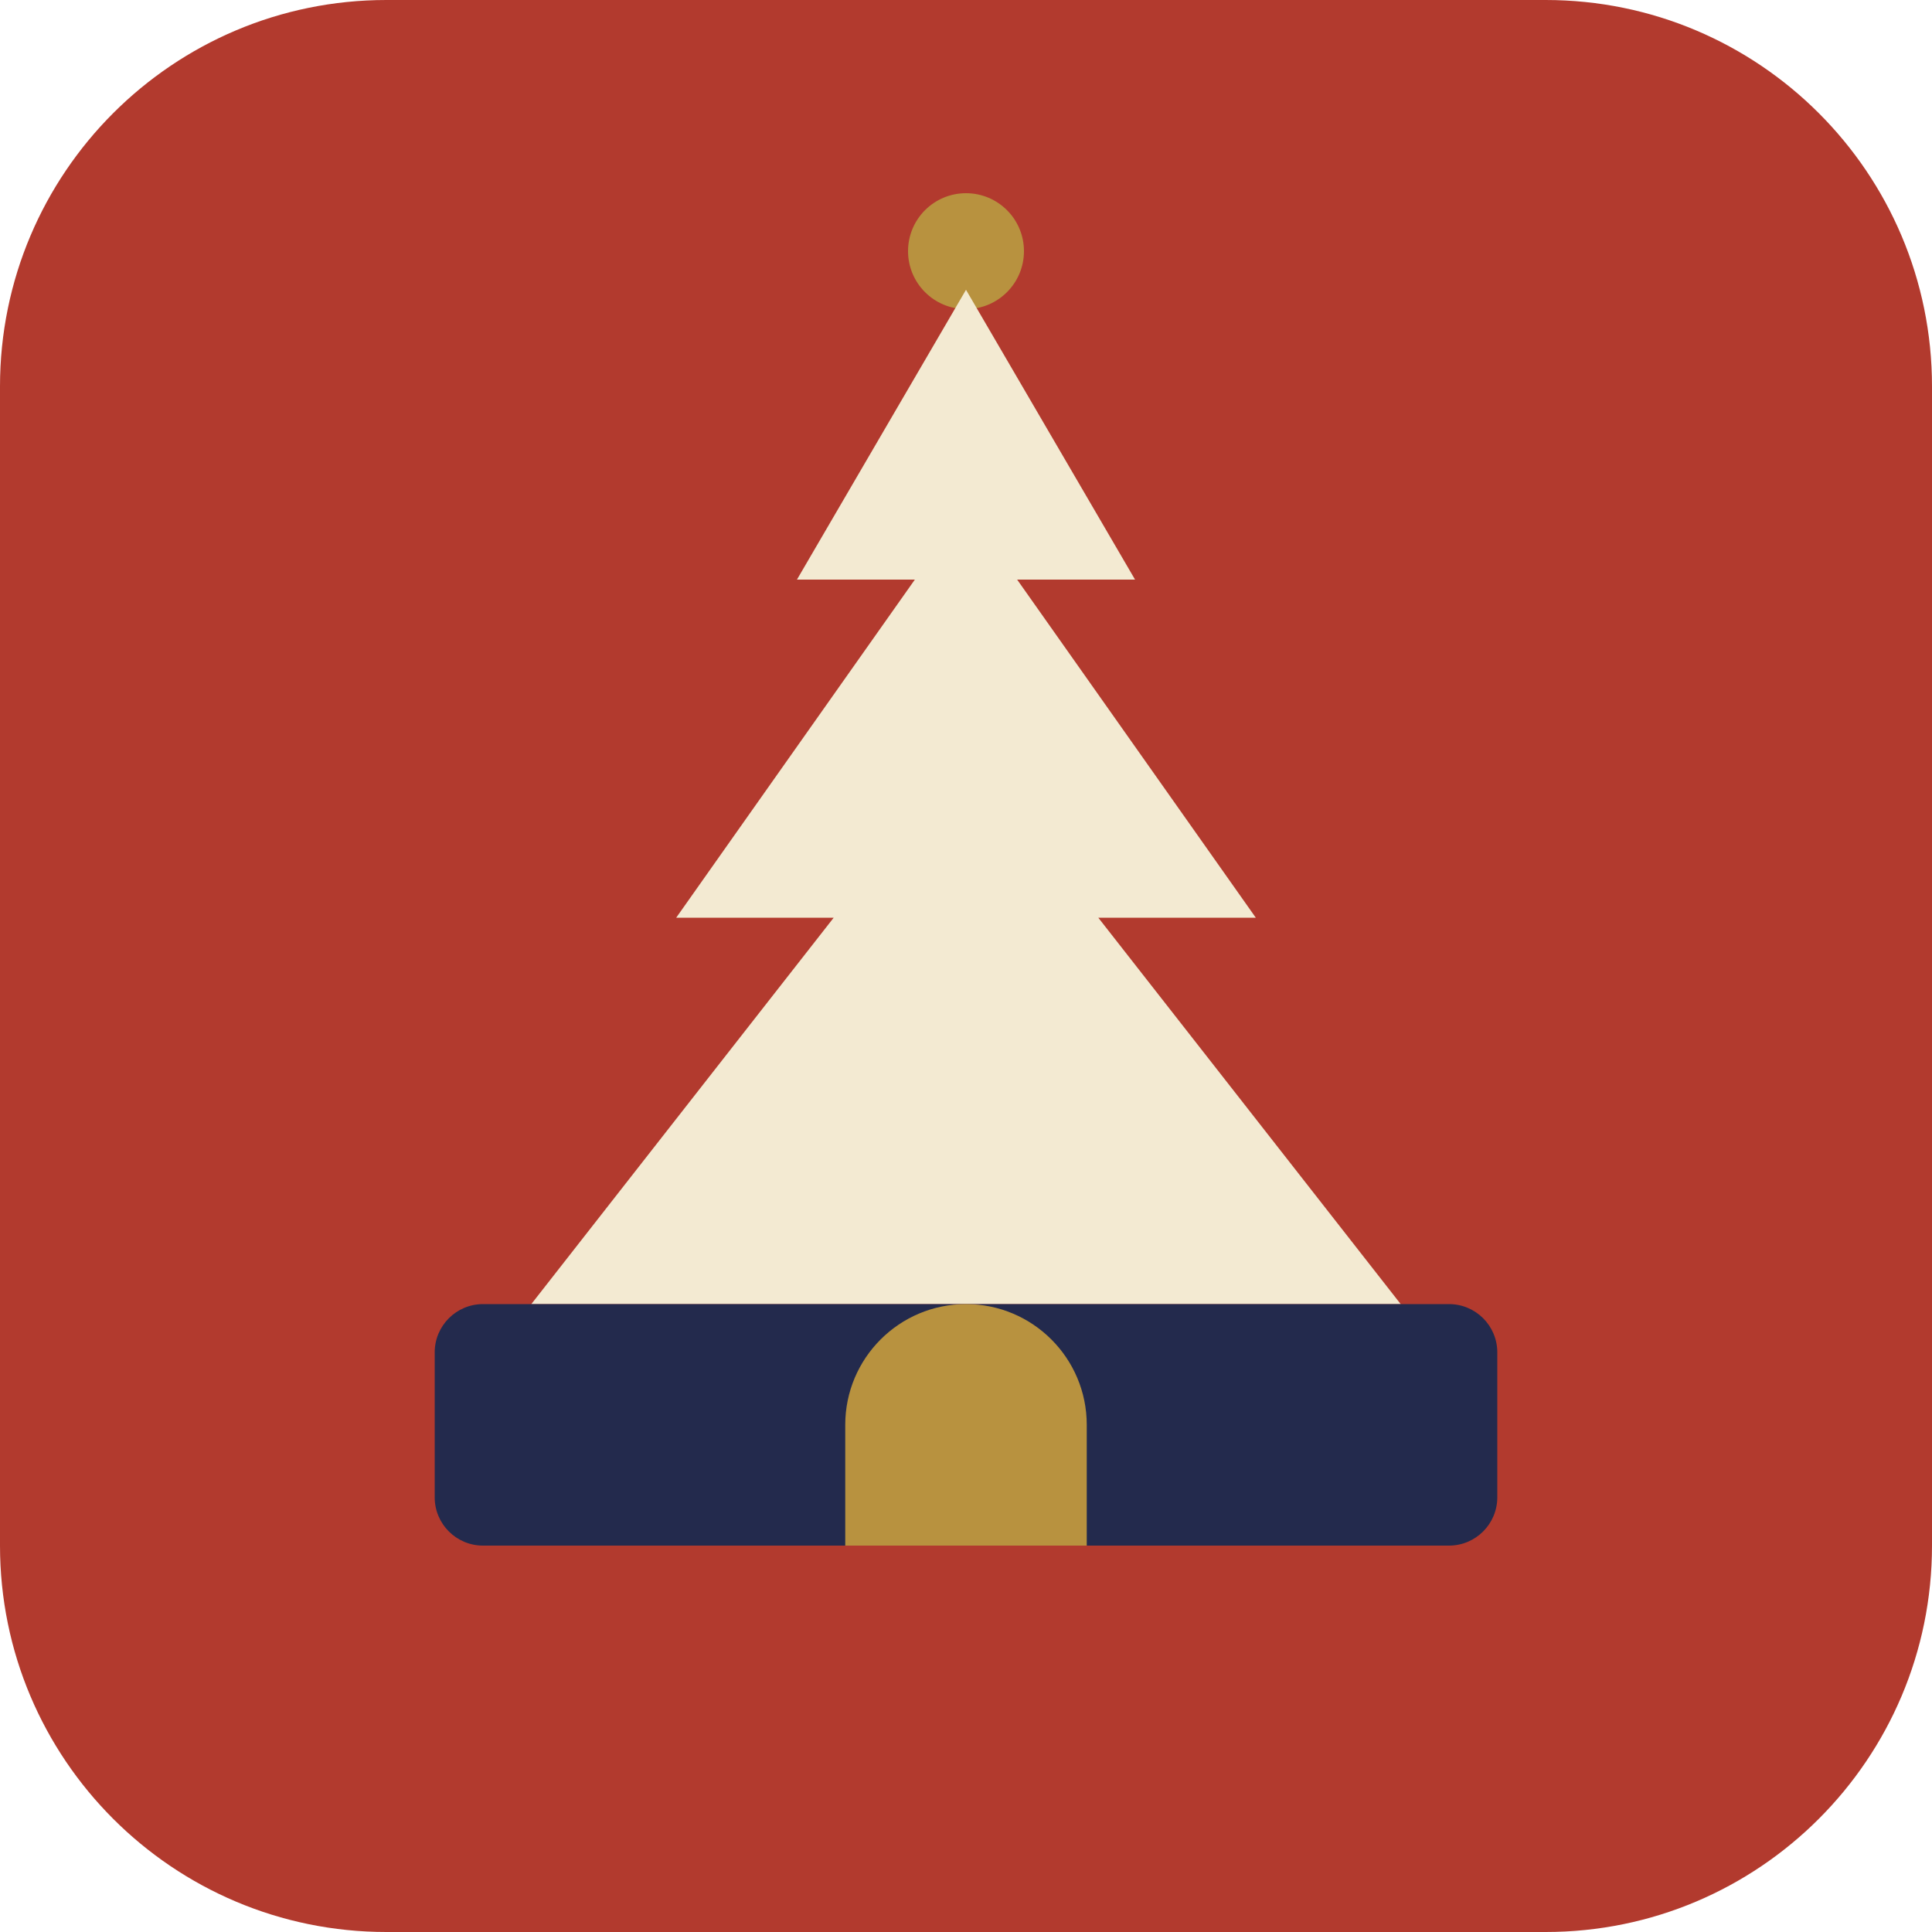
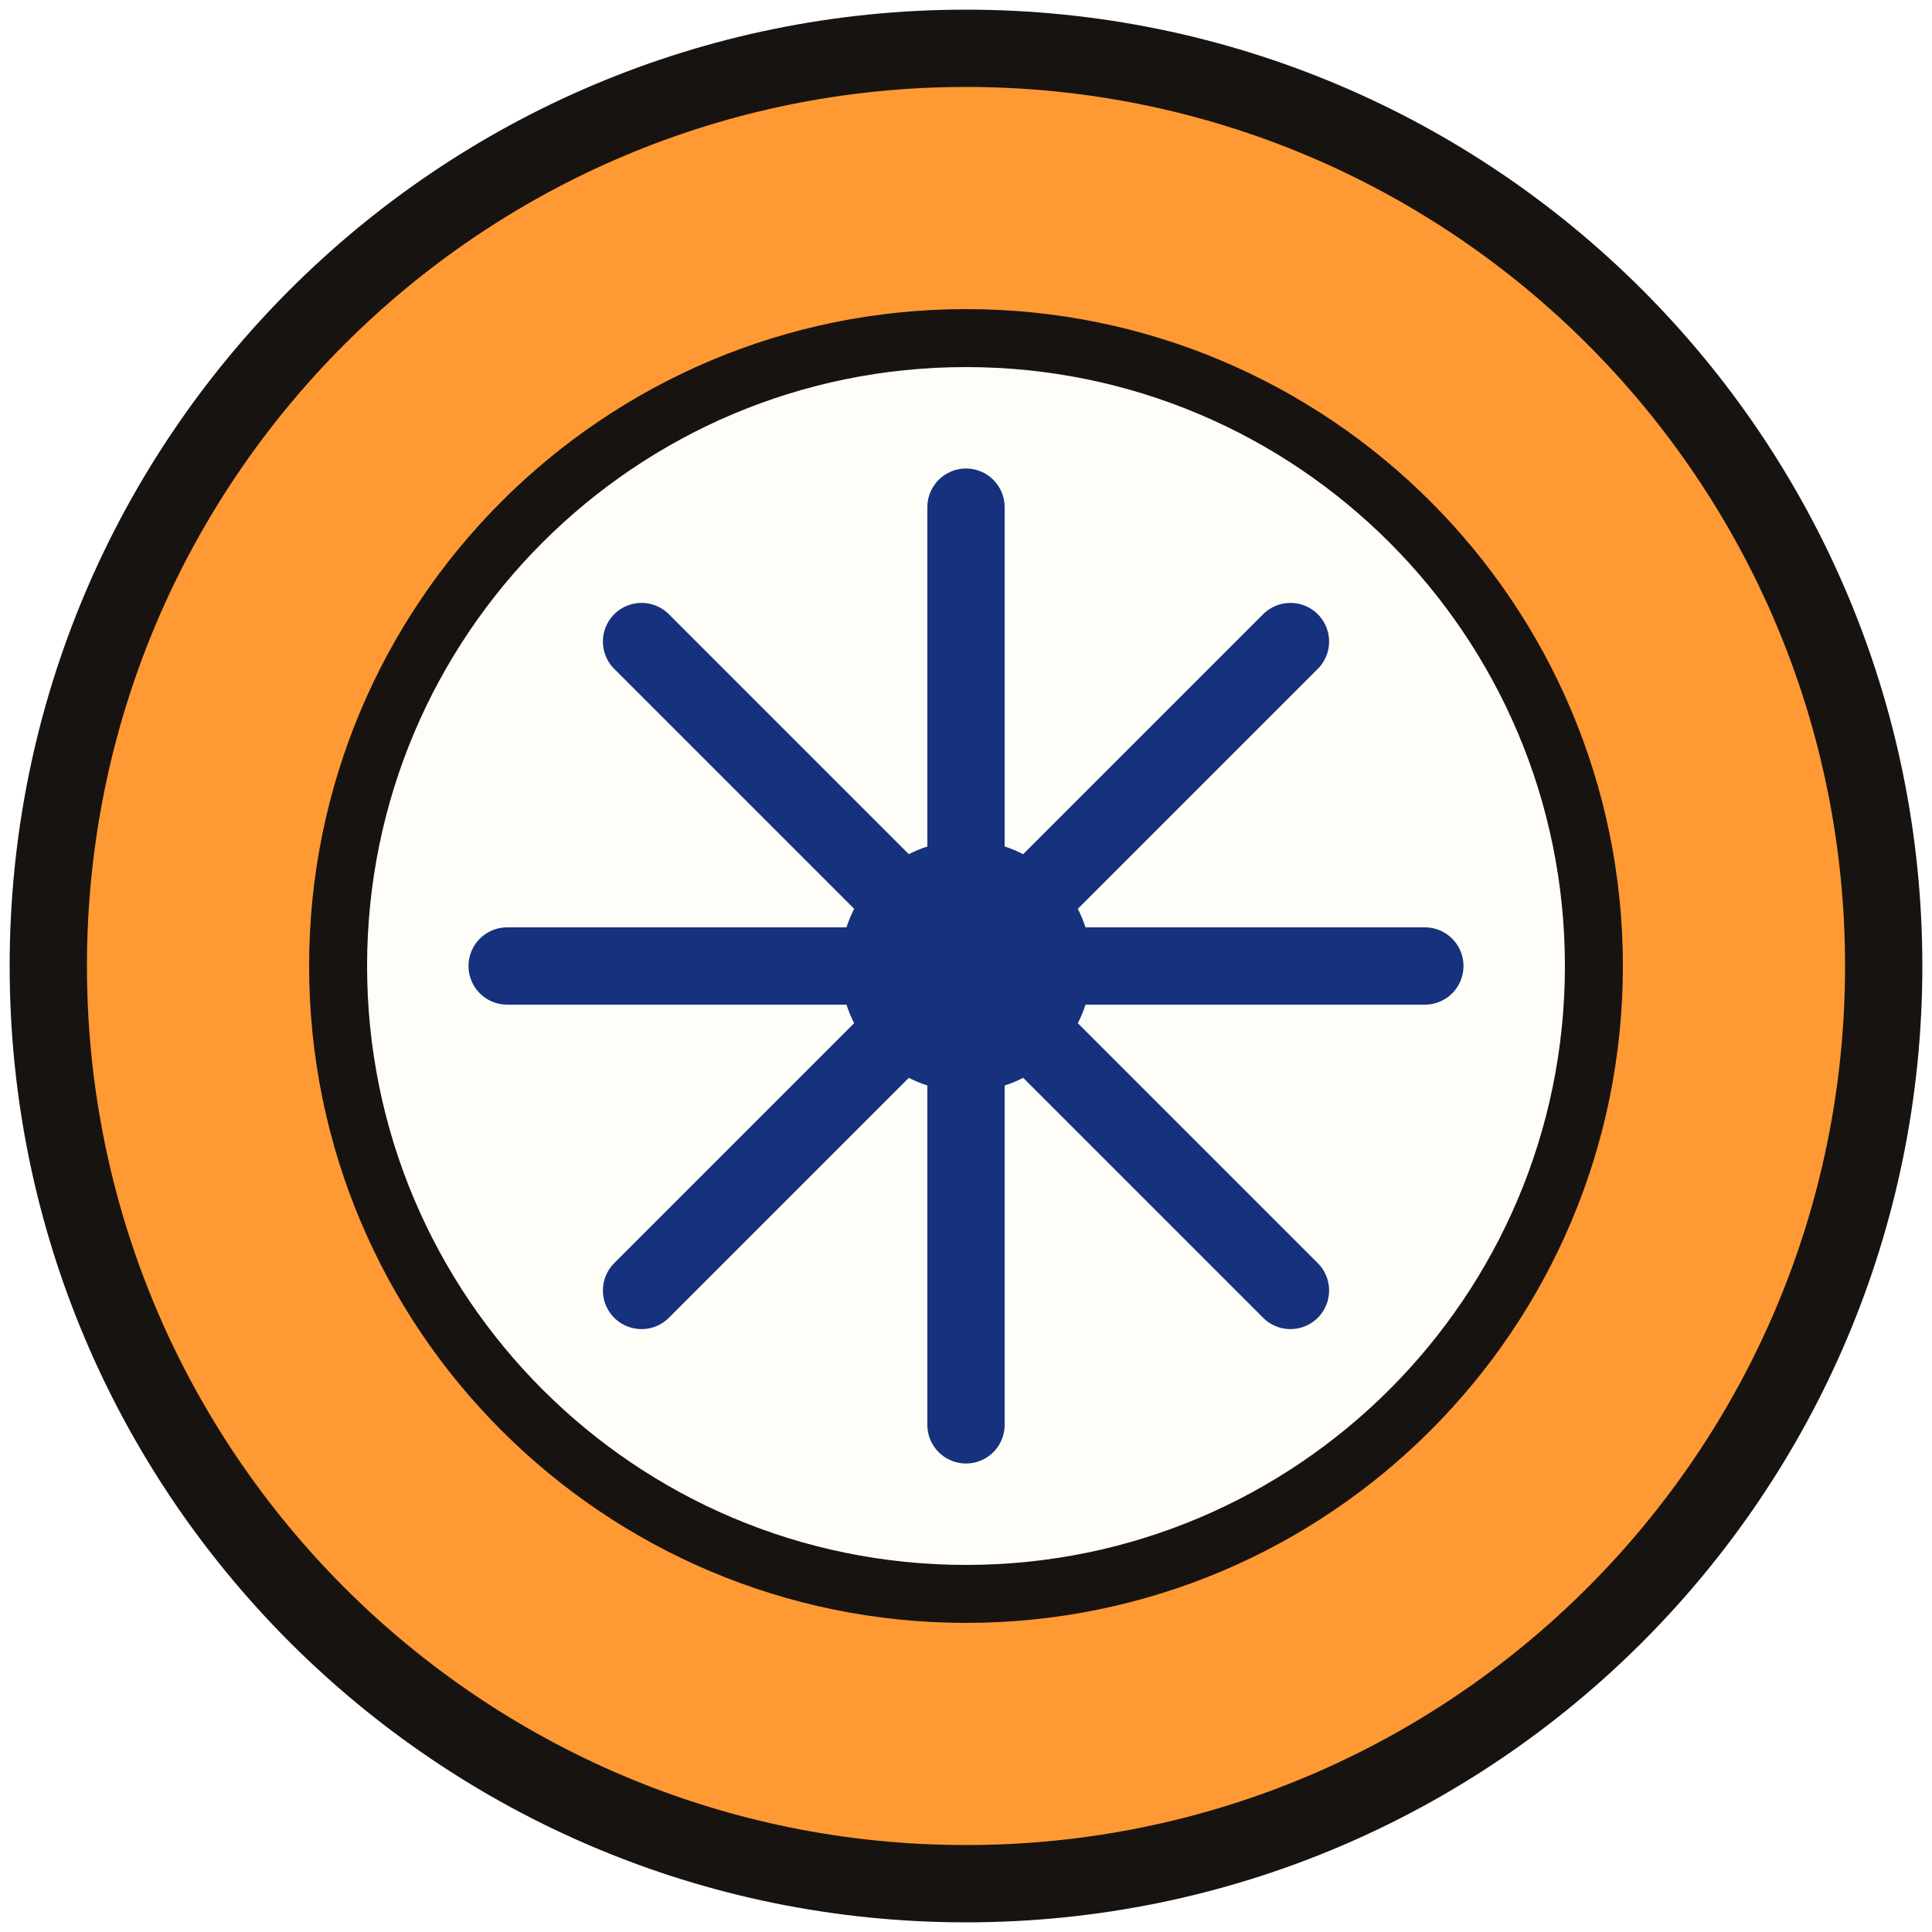
<svg xmlns="http://www.w3.org/2000/svg" viewBox="0 0 40 40">
-   <rect width="40" height="40" rx="8" fill="#B23A2E" />
-   <circle cx="20" cy="5.2" r="1.2" fill="#B8923F" />
-   <path d="M20 6l3.5 6h-7zM20 10.5l6 8.5H14zM20 15.5L29 27H11z" fill="#F3EAD2" />
-   <rect x="9" y="27" width="22" height="5" rx="1" fill="#232A4D" />
-   <path d="M17.5 32v-2.5a2.5 2.5 0 015 0V32z" fill="#B8923F" />
+   <circle cx="20" cy="20" r="19" fill="#FF9933" stroke="#171310" stroke-width="1.6" />
+   <circle cx="20" cy="20" r="13" fill="#FFFDF7" stroke="#171310" stroke-width="1.2" />
+   <g stroke="#16317D" stroke-width="1.6" stroke-linecap="round">
+     <line x1="20" y1="20" x2="20" y2="10.5" />
+     <line x1="20" y1="20" x2="20" y2="10.5" transform="rotate(45 20 20)" />
+     <line x1="20" y1="20" x2="20" y2="10.5" transform="rotate(90 20 20)" />
+     <line x1="20" y1="20" x2="20" y2="10.5" transform="rotate(135 20 20)" />
+     <line x1="20" y1="20" x2="20" y2="10.5" transform="rotate(180 20 20)" />
+     <line x1="20" y1="20" x2="20" y2="10.5" transform="rotate(225 20 20)" />
+     <line x1="20" y1="20" x2="20" y2="10.5" transform="rotate(270 20 20)" />
+     <line x1="20" y1="20" x2="20" y2="10.5" transform="rotate(315 20 20)" />
+   </g>
+   <circle cx="20" cy="20" r="2.6" fill="#16317D" />
</svg>
